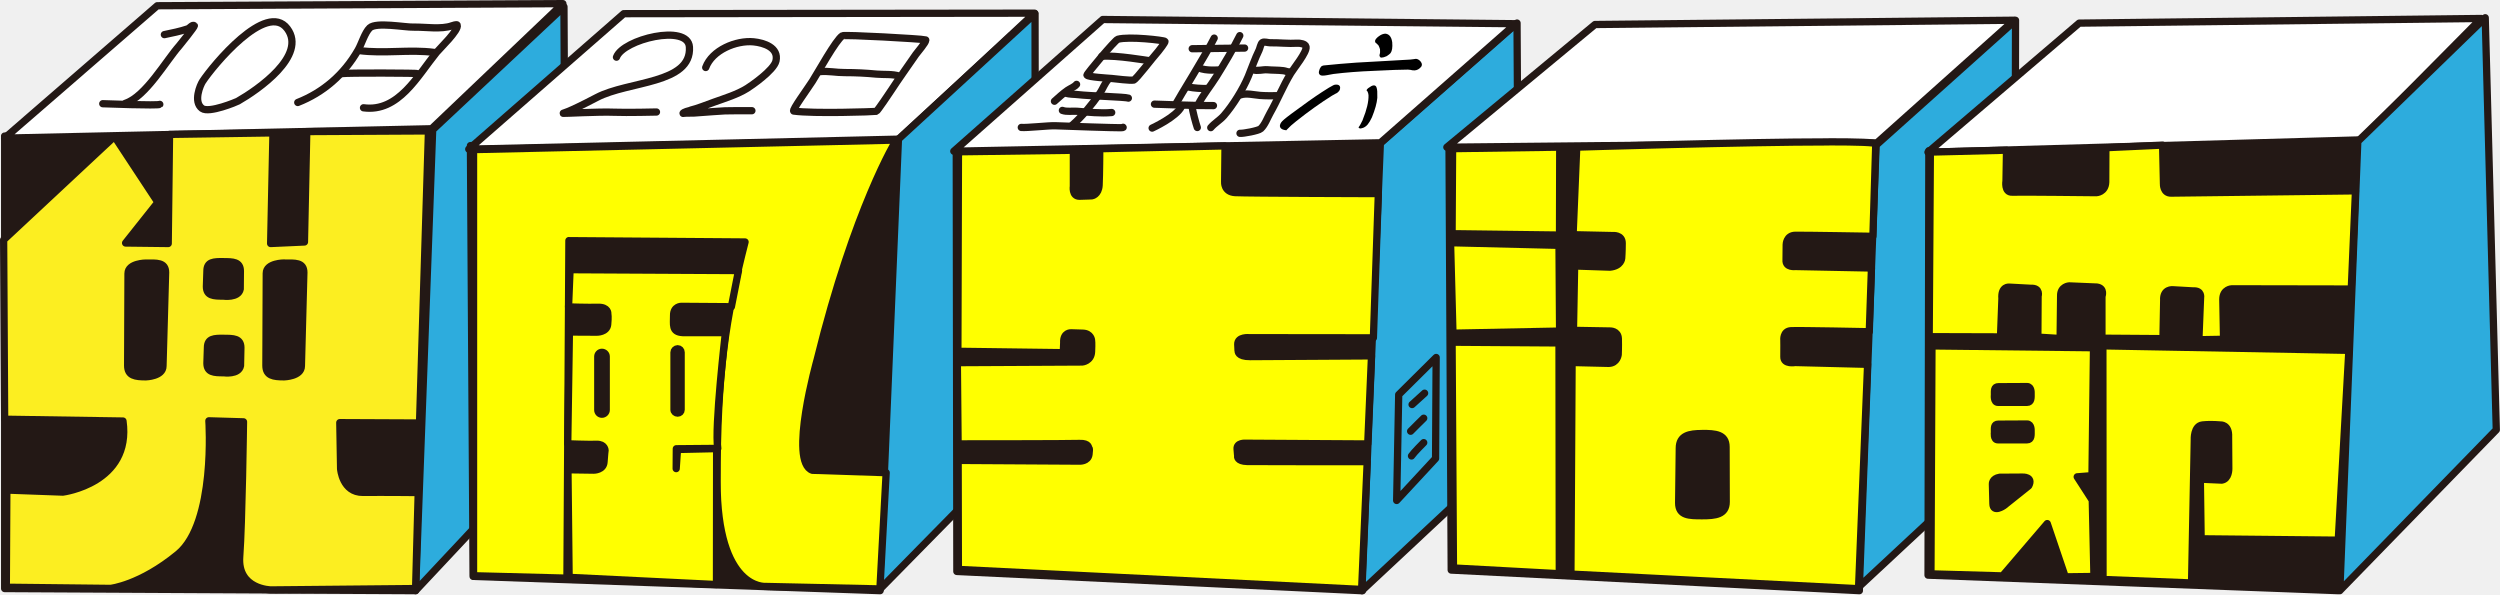
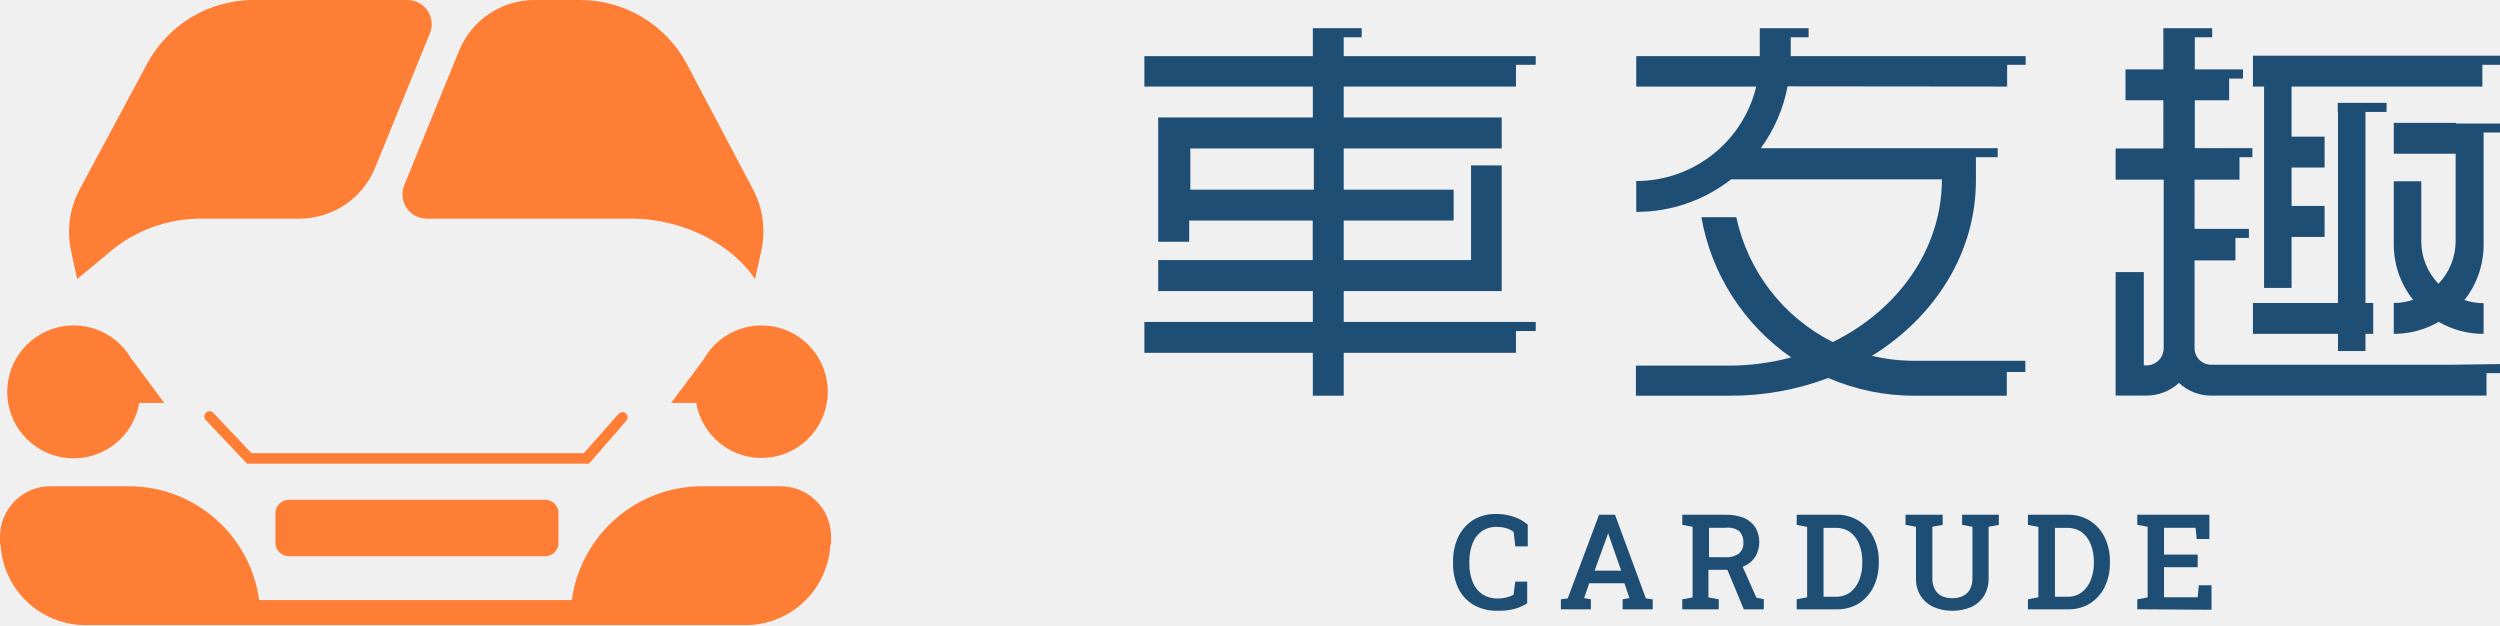
- <svg xmlns="http://www.w3.org/2000/svg" viewBox="0 0 343.73 81.71">
+ <svg xmlns="http://www.w3.org/2000/svg" viewBox="0 0 222.63 55.67">
  <defs>
-     <style>.g{fill:#231815;}.g,.h,.i,.j,.k,.l{stroke:#231815;stroke-linecap:round;stroke-linejoin:round;}.h{fill:#2dacdd;}.i{fill:#fcee21;}.j{fill:#ff0;}.k{fill:#fff;}.l{fill:rgba(156,161,166,0);}</style>
+     <style>.cls-1{fill:#ff7e35;}.cls-2{fill:#1f4e75;}</style>
  </defs>
-   <g id="a" />
-   <g id="b" />
-   <g id="c" />
-   <g id="d" />
-   <g id="e">
-     <g id="f">
-       <g>
-         <path class="g" d="M.63,18.71l58.56-1.15-2.05,63.65-56.5-.29V18.71Z" />
-         <path class="k" d="M21.62,.79l55.77-.29-18.05,17.2L.63,18.99,21.62,.79Z" />
-         <path class="h" d="M57.14,81.21l20.69-22.08-.29-58.2-18.05,16.92-2.35,63.36Z" />
-         <path class="l" d="M22.6,4.76c1.1-.23,2.12-.43,3.2-.79,.32-.11,.67-.66,.92-.43,.08,.08-1.86,2.51-2.07,2.75-1.83,2.06-4.59,6.97-7.4,7.91" />
-         <path class="l" d="M14.13,14.26s7.65,.29,7.84,.09" />
-         <path class="l" d="M27.78,14.91c-1.25-.92-.24-3.24,.07-3.71,1.42-2.17,8.79-11.1,11.65-7.26,2.75,3.69-4.02,8.39-6.79,9.97-.15,.09-3.98,1.7-4.93,1Z" />
-         <path class="l" d="M40.94,14.09c3.46-1.36,6.34-3.79,8.3-7.22,.48-.83,.92-2.39,1.6-3.04,.87-.83,4.84-.07,6-.1,1.55-.04,3.84,.35,5.31-.19,.08-.03,.66-.22,.71-.1,.28,.68-2.42,3.25-2.85,3.78-2.59,3.19-5.22,8.25-10.03,7.6" />
-         <path class="l" d="M49.36,6.95c3.43,.46,7.03-.19,10.34,.26" />
-         <path class="l" d="M47.05,10.12c.67-.12,10.42-.09,10.58,.01" />
-         <path class="i" d="M58.91,18l-16.73,.09-.32,15.18-4.65,.21,.32-15.21-14.22,.21-.18,15-5.86-.07,4.44-5.59-5.97-9.06L.5,32.98l.14,24.66,16.27,.25c1.2,8.55-8.27,9.77-8.27,9.77l-7.7-.28-.07,13.36,14.33,.16s4.07-.43,9.28-4.72c5.21-4.28,4.24-18.32,4.24-18.32l4.76,.14s-.18,14.02-.52,18.53c-.34,4.52,4.29,4.58,4.29,4.58l19.89-.19,.36-13.2s-4.75-.05-7.59-.02c-2.84,.03-3.08-3.24-3.08-3.24l-.11-6.35,10.96,.05,1.23-40.16Zm-28.21,17.98c1.32,0,2.35,0,2.35,1.29l-.02,2.47c-.24,1.27-2.35,.97-2.35,.97-1.32,0-2.3-.03-2.3-1.32l.07-2.13c0-1.29,.94-1.29,2.26-1.29Zm-10.64,.19c1.45,0,2.71-.13,2.71,1.29l-.36,12.87c0,1.42-2.35,1.48-2.35,1.48-1.45,0-2.51-.13-2.51-1.55l.05-12.66c0-1.42,2.46-1.43,2.46-1.43Zm19.01,0c1.45,0,2.71-.13,2.71,1.29l-.34,12.87c0,1.42-2.37,1.48-2.37,1.48-1.46,0-2.51-.13-2.51-1.55l.05-12.69c0-1.42,2.46-1.41,2.46-1.41Zm-8.3,10.35c1.32,0,2.35,0,2.35,1.29l-.05,2.47c-.24,1.27-2.32,.97-2.32,.97-1.32,0-2.3-.03-2.3-1.32l.07-2.13c0-1.29,.94-1.29,2.26-1.29Z" />
-       </g>
-       <g>
-         <path class="g" d="M64.68,20.02l58.86-1.04-2.53,62.23-55.96-1.96-.37-59.23Z" />
-         <path class="k" d="M85.76,1.88l56.48-.07-18.63,17.32-59.16,1.38L85.76,1.88Z" />
-         <path class="h" d="M120.92,81.07l21.46-21.83-.07-57.36-18.78,17.25-2.61,61.94Z" />
-         <path class="l" d="M84.76,7.86c.9-2.46,9.82-4.63,10.03-1.4,.32,5.1-8.39,4.66-12.73,6.94-4.34,2.28-4.65,2.12-4.62,2.18,.02,.04,4.91-.24,7-.15,1.77,.07,5.82-.03,5.82-.03" />
-         <path class="l" d="M97.03,9.28c.87-2.38,4.18-3.76,6.58-3.53,1.41,.14,3.49,.79,3.08,2.63-.3,1.31-3.5,3.48-3.95,3.76-1.36,.85-3.04,1.36-4.55,1.9-1.05,.37-2.21,.86-3.29,1.12-.02,0-1.05,.3-.98,.43,0,0,.18-.02,.19-.02,.43-.05,.86,0,1.29-.03,1.42-.12,4.27-.3,4.27-.3,0,0,2.48-.04,3.71-.02" />
-         <path class="l" d="M109.14,15.26c-.31-.04,1.94-3.12,2.56-4.09,.75-1.17,3.24-5.7,4.12-6.25,.3-.18,10.98,.42,11.35,.55,.04,.02,.13,0,.12,.05-.02,.37-1.12,1.62-1.37,1.97-1.14,1.66-2.31,3.28-3.42,4.98-.11,.17-1.87,2.81-2.02,2.84-.2,.05-8.63,.34-11.35-.04Z" />
-         <path class="l" d="M112.68,9.85c1.21-.12,2.28,.14,3.48,.13,1.49,0,2.88,.07,4.35,.21,.96,.09,2.26-.04,3.17,.29" />
-         <path class="j" d="M78.22,33.08l-.27,46.41-12.84-.33V20.57l58.12-1.31s-5.73,9.3-10.88,30.2c0,0-3.97,14.1-.65,15.2l10.14,.33-.86,15.98-15.72-.34s-6.66,.55-6.67-14.42c0-14.97,1.18-22.51,3.85-32.94l-24.22-.18Z" />
-         <path class="j" d="M78.38,37.09l-.21,5.11s2.65,.09,4.06,.05c1.41-.04,1.35,.88,1.34,.88,0,0,.09,.44-.02,1.5-.12,1.06-1.5,1.04-1.5,1.04l-3.76-.02-.23,15.37s2.82,.11,3.97,.07c1.14-.04,1.16,.83,1.16,.83,0,0-.07,.47-.14,1.59-.06,1.13-1.41,1.13-1.41,1.13l-3.55-.05,.16,14.79,20.26,.99,.02-18.69-5.38,.12-.18,2.63,.02-2.73,5.7-.05c-.49-2.72,1.05-15.92,1.05-15.92h-5.88c-1.55-.09-1.23-1.1-1.25-2.36-.02-1.26,1.07-1.25,1.07-1.25l6.88,.05,.98-4.97-23.15-.12Zm14.79,10.86c.27,0,.48,.22,.48,.49v7.9c0,.26-.21,.46-.48,.46s-.5-.2-.5-.46v-7.9c0-.26,.23-.48,.5-.49Zm-10.41,.49c.32,0,.59,.26,.59,.58v7.35c0,.31-.27,.58-.59,.58s-.57-.26-.57-.58v-7.35c0-.31,.25-.58,.57-.58Z" />
-       </g>
-       <g>
-         <path class="g" d="M189.96,19.54l-58.48,1.49,.08,57.54,55.77,2.65,2.62-61.67Z" />
-         <path class="h" d="M208.58,3.17l.34,57.79-21.67,20.25,2.54-61.51L208.58,3.17Z" />
-         <path class="k" d="M151.62,2.68l56.79,.58-18.62,16.37-58.65,1.16L151.62,2.68Z" />
-         <path class="l" d="M155.87,11.01c-.45,.09-2.53-.17-3.02-.22-.6-.05-3.2-.19-3.4-.46-.08-.12,3.87-4.83,4.24-4.93,1.56-.43,6.37,.14,6.48,.29,.08,.11-.79,1.22-.9,1.35-.85,.94-3.06,3.89-3.4,3.96Z" />
-         <path class="l" d="M151.49,7.74c1.99-.18,6.29,.6,6.48,.58" />
-         <path class="l" d="M148.02,11.6c-.31,.37-.84,.55-1.24,.82-.66,.46-1.21,.98-1.8,1.5" />
-         <path class="l" d="M146.54,12.8c.51,.19,1.13,.14,1.67,.21,1.56,.19,6.48,.31,6.93,.48" />
-         <path class="l" d="M146.07,15.18c.58,.22,1.41,.07,2.03,.12,1.54,.12,3.22,.31,4.75,.17" />
-         <path class="l" d="M152.43,10.88c-.48,.43-.81,1.37-1.19,1.91-1.11,1.59-2.41,3.18-3.88,4.48" />
-         <path class="l" d="M140.42,17.52c.69,.08,3.83-.27,4.68-.23,1.52,.07,8.48,.29,8.84,.27,.08,0,.55,0,.48-.06" />
-         <g>
-           <path class="l" d="M163.92,6.7c.49,0,5.31-.07,7.2-.09" />
-           <path class="l" d="M166.94,5.24c-1.1,2.22-4.88,8.27-5.25,9.01" />
-           <path class="l" d="M170.46,4.9c-.96,1.93-2.08,3.79-3.22,5.63-.8,1.29-1.87,2.56-2.53,3.9" />
-           <path class="l" d="M164.81,9.33c.98,.46,2.87,.28,2.87,.28" />
-           <path class="l" d="M163.39,11.96c.82,.17,1.77,.22,2.6,.21" />
-           <path class="l" d="M158.73,14.32c.44,0,5.86,.23,8.11,.2" />
-           <path class="l" d="M162.45,14.64c-.72,1.46-4.04,2.97-4.04,2.97" />
-           <path class="l" d="M163.92,14.64c0,.54,.56,2.51,.7,2.89" />
-           <path class="l" d="M166.47,17.55c.52-.61,1.26-1.03,1.79-1.63,1.26-1.44,2.63-3.66,3.36-5.4,.5-1.21,.91-2.44,1.49-3.62,.12-.23,.23-.92,.47-1.06,.24-.14,.78,.04,1.05,.04,1.24-.02,2.49,.14,3.74,.06,.33-.02,1.12,.07,1.2,.49,.15,.73-1.68,2.95-2.1,3.65-1.07,1.76-1.82,3.67-2.84,5.46-.38,.67-.71,1.62-1.29,2.16-.3,.28-2.45,.68-2.85,.63" />
-           <path class="l" d="M172.32,9.59c.47,.22,1.37-.04,1.88,0,.74,.07,1.53,.04,2.26,.13,.27,.03,.55,.18,.82,.17" />
-           <path class="l" d="M170.55,13.05c.82-.28,1.86,0,2.69,.07,.77,.06,1.62,.05,2.41,.04" />
-         </g>
-         <path class="j" d="M131.78,20.87l15.8-.21v4.94s-.22,1.4,.85,1.38c1.08-.02,1.7-.06,1.7-.06,0,0,.92-.13,.99-1.46,.07-1.33,.09-5.01,.09-5.01l17.22-.39-.05,4.95s-.12,1.37,1.43,1.47c1.55,.09,19.7,.14,19.7,.14l-.68,19.83-17.07-.02s-1.6-.16-1.58,.9c.02,1.07,.06,.9,.06,.9,0,0-.15,.82,1.66,.8,1.81-.02,16.67-.1,16.67-.1l-.52,12.11-16.81-.1s-1.24-.09-1.15,.81c.09,.9,.07,.98,.07,.98,0,0-.11,.69,1.31,.72,1.41,.03,16.51,.02,16.51,.02l-.77,17.57-55.44-2.75-.03-14.99,16.67,.1s1.19,.07,1.32-.93c.14-.99-.05-.86-.05-.86,0,0,.07-.69-1.23-.64-1.3,.06-16.72,.06-16.72,.06l-.1-11.17,17.17-.09s1.22-.11,1.28-1.4c.06-1.28,0-1.58,0-1.58,0,0-.06-.95-1.21-.98-1.15-.03-1.62-.05-1.62-.05,0,0-1.08-.06-1,1.37l-.06,1.36-14.49-.19,.08-27.43Z" />
-         <path class="l" d="M192.31,54.26l5.15-5.11-.08,13.89-5.35,5.77,.28-14.55Z" />
-         <path class="l" d="M194.15,55.62l1.72-1.56" />
-         <path class="l" d="M193.95,59.29c.14-.16,1.8-1.79,1.8-1.79" />
-         <path class="l" d="M194.07,62.69c.34-.5,1.68-1.83,1.68-1.83" />
-       </g>
-       <g>
-         <path class="g" d="M255.65,81.21l-56.12-2.83-.3-58.04,59.01-.68-2.6,61.55Z" />
-         <path class="h" d="M277.12,2.79l-.1,57.94-21.37,19.9,2.3-60.67,19.17-17.17Z" />
-         <path class="k" d="M219.3,3.37l57.62-.59-18.87,16.87-59.12,.59L219.3,3.37Z" />
-         <path class="j" d="M199.72,20.44l14.73-.21-.03,12.09-14.77-.19,.07-11.69Z" />
-         <path class="j" d="M199.77,45.81l14.66-.29-.08-11.79-14.91-.36,.33,12.44Z" />
-         <path class="j" d="M214.39,78.88l-.04-31.73-14.7-.1,.19,31.04,14.55,.79Z" />
-         <path class="j" d="M251.47,19.51c-11.56,0-34.68,.72-34.68,.72l-.5,12.04,5.45,.12s1.3-.14,1.3,1.04-.07,2.08-.07,2.08c0,0-.05,1.07-1.62,1.22l-4.85-.16-.16,8.85,5.01,.09s1.13-.05,1.16,1.06c.03,1.11-.02,2.19-.02,2.19,0,0-.13,1.17-1.3,1.2l-5.04-.12-.16,29.09,39.54,2.01,1.25-30.85-9.96-.25s-1.57,.28-1.55-.76c.02-1.04,0-2.29,0-2.29,0,0-.16-1.26,.98-1.32,1.14-.06,10.76,.14,10.76,.14l.3-8.76-10.46-.21s-1.37,.18-1.28-.9l.02-2.1s0-1.27,1.25-1.29c1.26-.02,10.66,.14,10.67,.14,0,0,.37-11.89,.39-12.71,0-.2-2.57-.28-6.43-.28Zm-17.43,40.09c1.79,0,3.28,.1,3.28,1.85l.02,7.56c0,1.75-1.51,1.9-3.3,1.9s-3.24,0-3.24-1.76l.09-7.53c0-1.75,1.36-2.01,3.14-2.01Z" />
-       </g>
-       <g>
-         <path class="g" d="M324.29,19.13l-59.09,1.59-.11,58.36,56.37,2.13,2.83-62.08Z" />
-         <path class="k" d="M285.87,3.18l55.28-.64-16.54,16.69-59.53,1.7,20.79-17.75Z" />
-         <path class="h" d="M321.71,81.2l21.51-22.1-1.52-56.66-17.52,17.01-2.47,61.76Z" />
-         <path class="j" d="M265.44,20.91l10.44-.26-.07,4.23s-.27,1.59,.85,1.54c1.12-.05,11.57,.07,11.57,.07,0,0,1.24-.05,1.29-1.45l.02-4.73,7.8-.36,.12,5.34s-.05,1.28,1.05,1.26l25.35-.31-.58,13.5-16.41-.03s-1.25,.03-1.25,1.45l.1,5.49-3.39,.06,.23-5.78s.2-1-.99-.93l-2.83-.16s-1.35-.13-1.25,1.45l-.1,5.27-8.39-.06v-5.75s.43-1.12-.69-1.28l-3.81-.16s-1.22,.06-1.18,1.38l-.07,5.85-3.06-.19,.03-5.62s.36-1.16-.99-1.09l-2.99-.16s-1.12-.13-.99,1.57l-.2,5.27-9.8-.03,.16-25.36Z" />
-         <path class="j" d="M321.49,74.26l1.46-26.09-33.82-.62,.02,32.12,12.17,.48,.38-19.71s-.1-1.87,1.12-2.01c1.22-.13,2.46,0,2.46,0,0,0,1.22-.1,1.13,1.64l.03,4.38s.03,1.42-.97,1.56l-2.94-.13,.11,8.2,18.87,.19Z" />
-         <path class="j" d="M265.63,47.56l-.14,31.34,9.84,.28,6.15-7.19,2.48,7.32,3.94-.05-.23-10.49-2.07-3.21,2.03-.16,.21-17.59-22.22-.25Zm13.08,5.59c.61,0,.55,.9,.55,.9,0,.6,.07,1.27-.55,1.27h-4.01c-.61,0-.48-1.02-.48-1.02,0-.6-.07-1.13,.55-1.13l3.94-.02Zm0,5.15c.61,0,.55,.92,.55,.92,0,.6,.07,1.25-.55,1.25h-4.03c-.61,0-.46-1.02-.46-1.02,0-.6-.09-1.13,.52-1.13l3.96-.02Zm-.62,7.3s1.51-.07,.84,1.2l-3.42,2.73s-1.48,1.03-1.5-.26c-.02-1.28-.07-2.7-.07-2.7,0,0-.07-.78,1-.95l3.14-.02Z" />
-       </g>
-       <g>
-         <g>
-           <path d="M188.91,9.48c-2.19,.08-4.06,.24-5.59,.43-.34,.06-.64,.11-.89,.15-.27,.06-.47,.07-.65,.07-.16,0-.22-.1-.18-.29,.04-.2,.1-.35,.21-.49,.04-.06,.11-.1,.21-.11,1.64-.17,3.13-.29,4.48-.39,1.32-.08,2.56-.15,3.74-.21l3.68-.21c.12,0,.38-.04,.78-.1,.12,0,.26,.08,.41,.25,.15,.18,.19,.32,.1,.43-.2,.25-.45,.39-.71,.41-.18,0-.33-.01-.46-.06-.16-.03-.3-.06-.45-.06-.91,0-2.46,.06-4.67,.17Zm-5.91,3.47c-1.59,1-3.23,2.16-4.92,3.51-.56,.43-.99,.83-1.33,1.19-.56-.08-.67-.32-.34-.73,.15-.18,.59-.55,1.33-1.09,1.74-1.29,3.12-2.27,4.17-2.95,.75-.49,1.27-.8,1.53-.93,.08-.04,.18-.07,.28-.07,.21,0,.3,.06,.3,.17,0,.11-.02,.21-.11,.32-.11,.14-.24,.22-.37,.28-.15,.07-.33,.17-.54,.29Zm7.56-5.44c-.24,.11-.43,.17-.58,.17-.06,0-.07-.06-.02-.2,.05-.14,.06-.38,.04-.72-.09-.29-.17-.52-.26-.66-.13-.14-.23-.25-.34-.34-.12-.04-.11-.13,0-.25,.11-.14,.27-.28,.5-.42,.21-.13,.41-.2,.61-.2,.37,.04,.6,.36,.69,.97,.05,.65-.02,1.08-.18,1.3-.07,.08-.22,.2-.43,.34Z" />
-           <path d="M176.84,17.91l-.13-.02c-.14-.02-.58-.09-.7-.41-.12-.31,.12-.62,.2-.72,.1-.13,.36-.39,1.37-1.14,1.79-1.33,3.16-2.3,4.18-2.96,.73-.48,1.27-.8,1.56-.94,.11-.06,.25-.09,.39-.09,.13,0,.31,.01,.44,.14,.07,.07,.11,.17,.11,.28,0,.13-.02,.3-.16,.48-.13,.16-.28,.28-.47,.35-.13,.06-.3,.16-.5,.28-1.58,.99-3.23,2.17-4.89,3.49-.54,.42-.96,.8-1.3,1.17l-.09,.1Zm-.37-.61s.04,.04,.19,.07c.34-.35,.75-.72,1.26-1.12,1.68-1.33,3.34-2.52,4.94-3.52h0c.21-.13,.41-.23,.56-.31,.12-.05,.21-.12,.29-.21,.02-.03,.04-.06,.05-.08-.05,0-.14,0-.2,.04-.28,.13-.81,.45-1.52,.91-1.02,.65-2.38,1.61-4.16,2.94-.89,.66-1.19,.94-1.28,1.05-.12,.15-.13,.22-.13,.23h0Zm5.31-6.91c-.19,0-.29-.08-.35-.15-.09-.11-.12-.26-.08-.44,.05-.24,.13-.43,.26-.6,.09-.11,.22-.18,.37-.2,1.52-.16,2.99-.28,4.5-.39,1.33-.08,2.56-.15,3.74-.21l3.68-.21c.1,0,.26-.03,.5-.06l.26-.04c.21,0,.43,.11,.63,.33,.3,.36,.22,.61,.11,.76-.25,.31-.56,.48-.9,.5-.24,0-.41-.02-.55-.07-.13-.02-.25-.04-.37-.04-.9,0-2.47,.06-4.66,.17h0c-2.08,.08-3.95,.23-5.57,.43-.22,.04-.43,.07-.61,.11l-.26,.05c-.24,.05-.46,.07-.7,.07Zm12.92-1.81l-.22,.03c-.27,.04-.46,.06-.56,.06l-3.66,.21c-1.18,.06-2.42,.13-3.74,.21-1.5,.11-2.97,.24-4.47,.39-.12,.12-.17,.24-.2,.4,.18,0,.35-.02,.54-.06l.27-.05c.19-.03,.4-.07,.63-.11,1.64-.21,3.53-.36,5.62-.44,2.23-.11,3.77-.17,4.69-.17,.15,0,.3,.02,.45,.05l.07,.02c.09,.03,.22,.04,.39,.04,.23-.01,.4-.17,.51-.31,0,0-.03-.05-.09-.12-.14-.16-.22-.16-.22-.16Zm-4.73-.66h-.13l-.12-.13c-.1-.15-.03-.34,0-.41,.02-.06,.05-.22,.02-.61-.07-.21-.14-.43-.22-.54-.09-.1-.18-.19-.26-.26-.13-.06-.18-.16-.19-.22-.05-.19,.08-.35,.12-.41,.14-.18,.33-.33,.57-.48,.25-.15,.5-.23,.73-.23,.37,.04,.81,.28,.93,1.18,.06,.72-.02,1.2-.23,1.49-.09,.11-.24,.23-.5,.4l-.03,.02c-.28,.13-.5,.19-.69,.19Zm-.37-2.3c.1,.09,.19,.19,.3,.31,.14,.19,.22,.43,.32,.75,.03,.3,.03,.52,0,.68,.06-.02,.12-.05,.2-.08,.26-.17,.34-.24,.36-.27,.07-.09,.18-.38,.13-1.13-.06-.46-.22-.71-.47-.74-.11,0-.27,.06-.45,.16-.17,.1-.3,.21-.4,.32Z" />
-         </g>
-         <path d="M187.36,16.47c.56-1.37,.83-2.51,.8-3.39-.02-.2-.07-.38-.15-.52-.03-.04-.06-.07-.1-.1-.03-.06,0-.13,.08-.22,.06-.07,.18-.17,.39-.29,.19-.14,.36-.21,.54-.21,.17,.01,.3,.11,.35,.31,.09,.22,.12,.7,.1,1.4-.06,.74-.32,1.64-.74,2.68-.18,.39-.38,.73-.58,.98-.13,.17-.31,.31-.52,.42-.2,.08-.38,.14-.52,.14-.19-.06-.26-.13-.19-.21,.15-.18,.32-.51,.55-.98Z" />
-       </g>
+   <g id="圖層_2" data-name="圖層 2">
+     <g id="圖層_2-2" data-name="圖層 2">
+       <path class="cls-1" d="M38,19.47H56.24c4.09,0,8.62,1.89,11,5.38l.55-2.49a8,8,0,0,0-.74-5.51L61.14,5.66A10.76,10.76,0,0,0,51.66,0H47.6a7.26,7.26,0,0,0-6.72,4.52L36,16.49A2.16,2.16,0,0,0,38,19.47Z" />
+       <path class="cls-1" d="M6.87,24.85c1-.82,2-1.64,2.94-2.45a12.58,12.58,0,0,1,8.08-2.93h8.76A7.28,7.28,0,0,0,33.38,15L38.27,3a2.15,2.15,0,0,0-2-3H22.58a10.74,10.74,0,0,0-9.47,5.66l-6,11.18a8,8,0,0,0-.77,5.55C6.51,23.27,6.72,24.18,6.87,24.85Z" />
+       <path class="cls-1" d="M69.5,43.3h-7A11.73,11.73,0,0,0,50.92,53.44H23.08A11.73,11.73,0,0,0,11.46,43.3h-7A4.49,4.49,0,0,0,0,47.79v.65s0,0,.05.05A7.59,7.59,0,0,0,7.5,55.67h59a7.58,7.58,0,0,0,7.45-7.19l.06,0v-.65A4.49,4.49,0,0,0,69.5,43.3Z" />
+       <path class="cls-1" d="M25.85,44.51a1.21,1.21,0,0,0-1.32,1.05v2.92a1.21,1.21,0,0,0,1.32,1.05H48.41a1.21,1.21,0,0,0,1.32-1.05V45.56a1.21,1.21,0,0,0-1.32-1.05Z" />
+       <path class="cls-1" d="M62.72,31.93h0l-2.95,3.95H62a5.9,5.9,0,1,0,.7-3.94Z" />
+       <path class="cls-1" d="M11.69,31.93h0l2.94,3.95H12.4a5.92,5.92,0,1,1-.71-3.94Z" />
+       <path class="cls-1" d="M52.45,41.29H22l-3.67-3.88a.46.46,0,0,1,0-.65.47.47,0,0,1,.66,0l3.4,3.59H52l3.1-3.51a.46.46,0,0,1,.65,0,.47.47,0,0,1,0,.66Z" />
+       <path class="cls-2" d="M135,7.71V5.77h1.76V5H119.66V3.32h1.6V2.51h-4.35V5h-15V7.71h15v2.75H103.14V21.53h2.76V19.64h11v3.52H103.14v2.76h13.77v2.75h-15v2.75h15v3.82h2.75V31.42H135V29.48h1.76v-.81H119.66V25.92h14.07V14.73H131v8.43H119.66V19.64h9.79V16.89h-9.79V13.22h14.07V10.46H119.66V7.71Zm-18,9.18h-11V13.22h11Z" />
+       <path class="cls-2" d="M178.74,7.71V5.77h1.65V5H159.47V3.32h1.59V2.51h-4.35v.81h0V5h-11V7.71H156.4a11,11,0,0,1-10.69,8.41v2.75a13.67,13.67,0,0,0,8.45-2.9h18.77c0,6.22-3.92,11.65-9.72,14.49a16.26,16.26,0,0,1-8.59-11.12h-3.11a19.26,19.26,0,0,0,8,12.49,21.58,21.58,0,0,1-5.57.73h-8.26v2.68h8.43a24.58,24.58,0,0,0,8.7-1.58,19.26,19.26,0,0,0,7.64,1.58h8.26V33.13h1.65v-1h-9.91a16.59,16.59,0,0,1-3.75-.44c5.6-3.46,9.26-9.16,9.26-15.62V14h1.94v-.8h-21.1a13.65,13.65,0,0,0,2.39-5.51Z" />
+       <polygon class="cls-2" points="208.2 31.26 210.65 31.26 210.65 29.73 211.34 29.73 211.34 26.98 210.65 26.98 210.65 9.97 212.53 9.97 212.53 9.16 210.65 9.16 208.2 9.16 208.18 9.16 208.18 9.97 208.2 9.97 208.2 26.98 200.63 26.98 200.63 29.73 208.2 29.73 208.2 31.26" />
+       <polygon class="cls-2" points="221.06 4.96 218.28 4.96 204.07 4.96 201.62 4.96 200.63 4.96 200.63 7.71 201.62 7.71 201.62 25.64 204.07 25.64 204.07 21.1 207.01 21.1 207.01 18.34 204.07 18.34 204.07 14.92 207.01 14.92 207.01 12.17 204.07 12.17 204.07 7.71 221.06 7.71 221.06 5.77 222.63 5.77 222.63 4.96 221.06 4.96" />
+       <path class="cls-2" d="M218.68,10.94h-5.51v2.75h5.51v7.78a5.48,5.48,0,0,1-1.53,3.8,5.44,5.44,0,0,1-1.53-3.8V16.14h-2.45v5.64a7.9,7.9,0,0,0,1.72,4.92,5.44,5.44,0,0,1-1.72.28v2.75a7.9,7.9,0,0,0,4-1.07,7.86,7.86,0,0,0,4,1.07V27a5.38,5.38,0,0,1-1.71-.28,7.89,7.89,0,0,0,1.71-4.92v-10h1.51v-.8h-3.95Z" />
+       <path class="cls-2" d="M218.28,32.48H196.91A1.47,1.47,0,0,1,195.43,31V23.19h3.64v-2h1.2v-.81h-4.35v0h-.49V16h4V14h1.15v-.81h-5.13V8.93h3.06V7h1.23V6.18h-4.29V3.32H197V2.51h-4.35V6.18h-3.37V8.93h3.37v4.29H188.4V16h4.28v15a1.53,1.53,0,0,1-1.54,1.54h-.23V24.23H188.4v11h2.74a4.29,4.29,0,0,0,2.9-1.13,4.19,4.19,0,0,0,2.87,1.13h24.52v-2h1.2v-.81Z" />
+       <path class="cls-2" d="M133.34,54.39a4.1,4.1,0,0,1-2.13-.53,3.51,3.51,0,0,1-1.35-1.48,5,5,0,0,1-.46-2.22V50a5,5,0,0,1,.46-2.19,3.7,3.7,0,0,1,1.32-1.5,3.84,3.84,0,0,1,2.06-.54,4.64,4.64,0,0,1,1.56.25,3.72,3.72,0,0,1,1.25.7v1.94h-1.11l-.15-1.3a2.86,2.86,0,0,0-.42-.24,3.8,3.8,0,0,0-.51-.15,3.64,3.64,0,0,0-.6-.05,2.24,2.24,0,0,0-1.3.38,2.41,2.41,0,0,0-.82,1.07,4.22,4.22,0,0,0-.29,1.62v.22a4.12,4.12,0,0,0,.31,1.65,2.31,2.31,0,0,0,.86,1.07,2.48,2.48,0,0,0,1.35.37,3.22,3.22,0,0,0,.76-.09,2.59,2.59,0,0,0,.65-.24l.16-1.18H136v1.93a4,4,0,0,1-1.19.52A5.62,5.62,0,0,1,133.34,54.39Z" />
+       <path class="cls-2" d="M139,54.26v-.89l.61-.08,2.79-7.45h1.42l2.75,7.45.61.08v.89h-2.68v-.89l.61-.11-.45-1.32h-3.14l-.45,1.32.6.11v.89ZM142,50.82h2.37l-1.09-3.12-.07-.22h0l-.08.23Z" />
+       <path class="cls-2" d="M149.81,54.26v-.89l.92-.17V46.91l-.92-.17v-.9h3.89a4.08,4.08,0,0,1,1.62.29,2.27,2.27,0,0,1,1,.84,2.59,2.59,0,0,1,0,2.6,2.26,2.26,0,0,1-1,.85,3.39,3.39,0,0,1-1.47.32l-1.71,0V53.2l.92.17v.89Zm2.38-4.64h1.45a1.89,1.89,0,0,0,1.22-.33,1.19,1.19,0,0,0,.39-1,1.34,1.34,0,0,0-.38-1A1.67,1.67,0,0,0,153.7,47h-1.51Zm3.1,4.64-1.61-3.87,1.37-.23,1.36,3.06.66.14v.9Z" />
+       <path class="cls-2" d="M160,54.26v-.89l.93-.18V46.92l-.93-.18v-.9h3.53a3.53,3.53,0,0,1,3.3,2,4.58,4.58,0,0,1,.48,2.13v.17a4.69,4.69,0,0,1-.47,2.12,3.64,3.64,0,0,1-1.3,1.47,3.57,3.57,0,0,1-2,.53Zm2.39-1.12h1.11a2.05,2.05,0,0,0,1.26-.39,2.51,2.51,0,0,0,.8-1.08,3.9,3.9,0,0,0,.28-1.53V50a3.92,3.92,0,0,0-.28-1.54,2.43,2.43,0,0,0-.8-1.07,2.11,2.11,0,0,0-1.26-.38h-1.11Z" />
+       <path class="cls-2" d="M173.83,54.39a3.87,3.87,0,0,1-1.67-.35,2.69,2.69,0,0,1-1.14-1,2.91,2.91,0,0,1-.4-1.57V46.91l-.93-.17v-.9H173v.9l-.92.17v4.57a2,2,0,0,0,.22,1,1.38,1.38,0,0,0,.62.6,2.06,2.06,0,0,0,.93.19,2.18,2.18,0,0,0,.95-.19,1.46,1.46,0,0,0,.63-.6,2.06,2.06,0,0,0,.22-1V46.91l-.92-.17v-.9H178v.9l-.91.17v4.57a2.92,2.92,0,0,1-.41,1.58,2.63,2.63,0,0,1-1.14,1A4.19,4.19,0,0,1,173.83,54.39Z" />
+       <path class="cls-2" d="M180.59,54.26v-.89l.93-.18V46.92l-.93-.18v-.9h3.53a3.53,3.53,0,0,1,3.3,2,4.7,4.7,0,0,1,.47,2.13v.17a4.69,4.69,0,0,1-.46,2.12,3.64,3.64,0,0,1-1.3,1.47,3.59,3.59,0,0,1-2,.53ZM183,53.14h1.12a2.05,2.05,0,0,0,1.26-.39,2.51,2.51,0,0,0,.8-1.08,3.9,3.9,0,0,0,.28-1.53V50a3.92,3.92,0,0,0-.28-1.54,2.43,2.43,0,0,0-.8-1.07,2.11,2.11,0,0,0-1.26-.38H183Z" />
+       <path class="cls-2" d="M190.33,54.26v-.89l.92-.17V46.91l-.92-.17v-.9h6.42V48h-1.13l-.1-1h-2.81v2.39h3v1.12h-3v2.68h3l.1-1.07h1.13v2.18Z" />
    </g>
  </g>
</svg>
